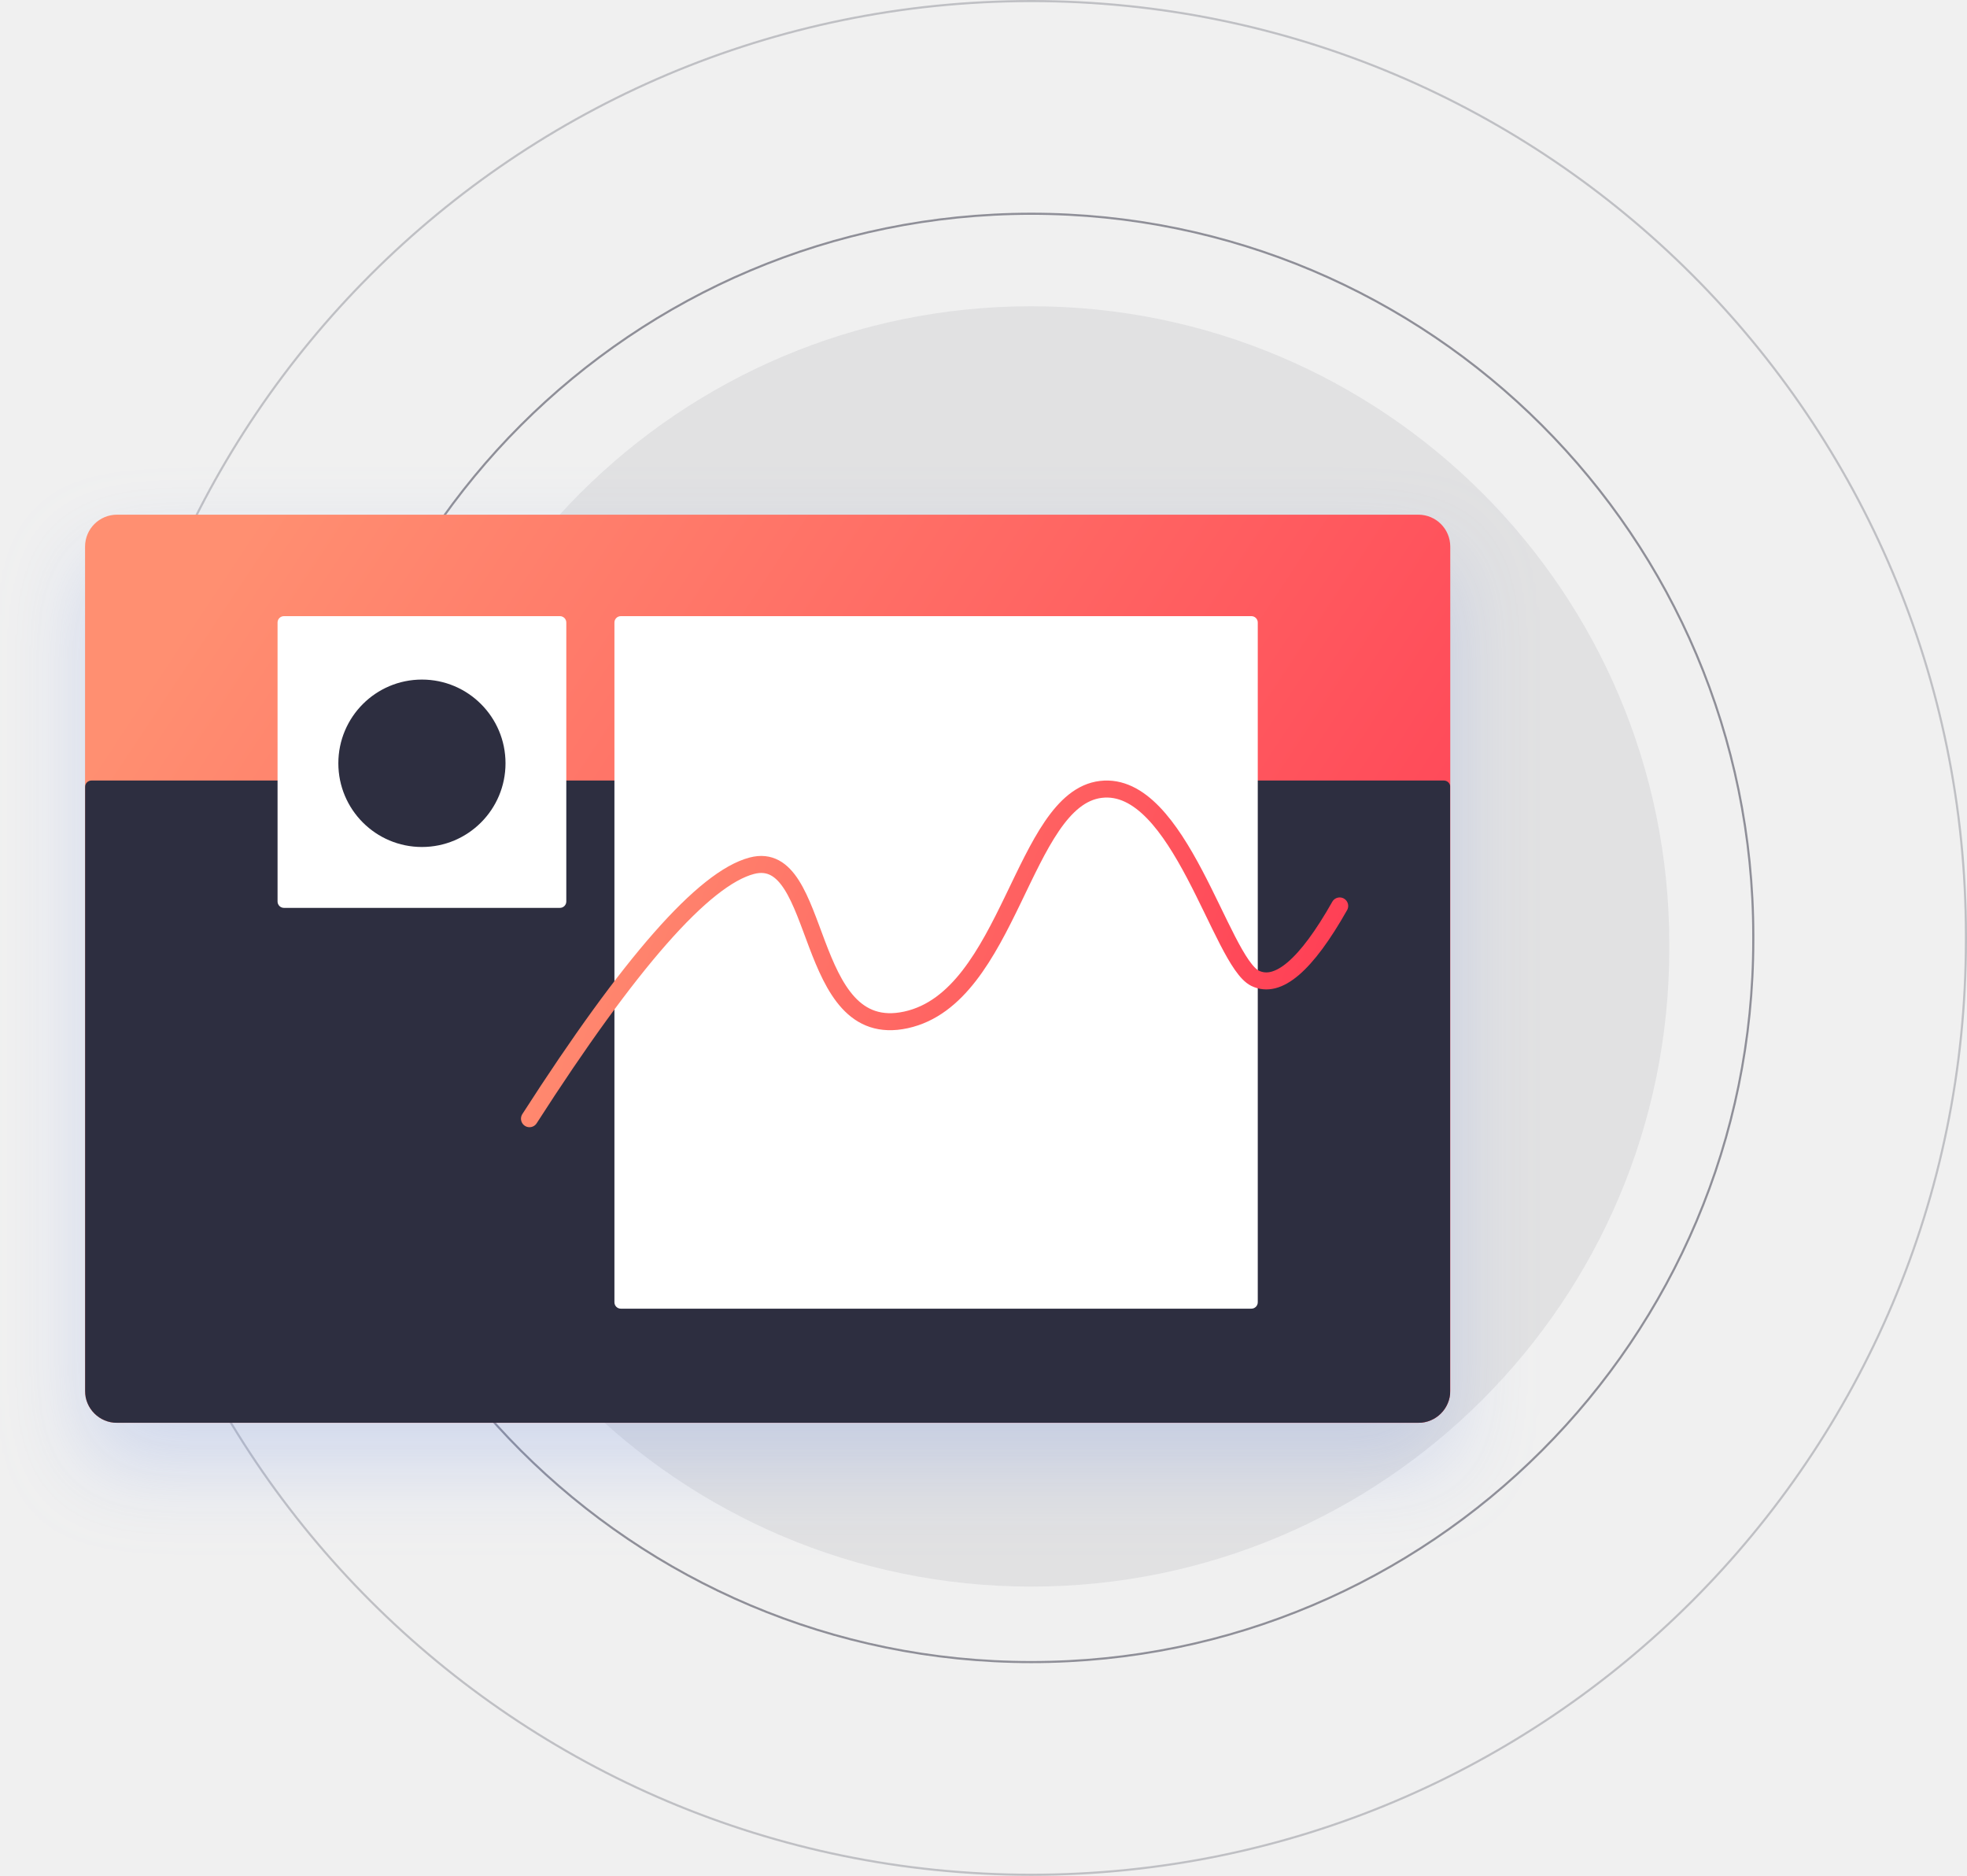
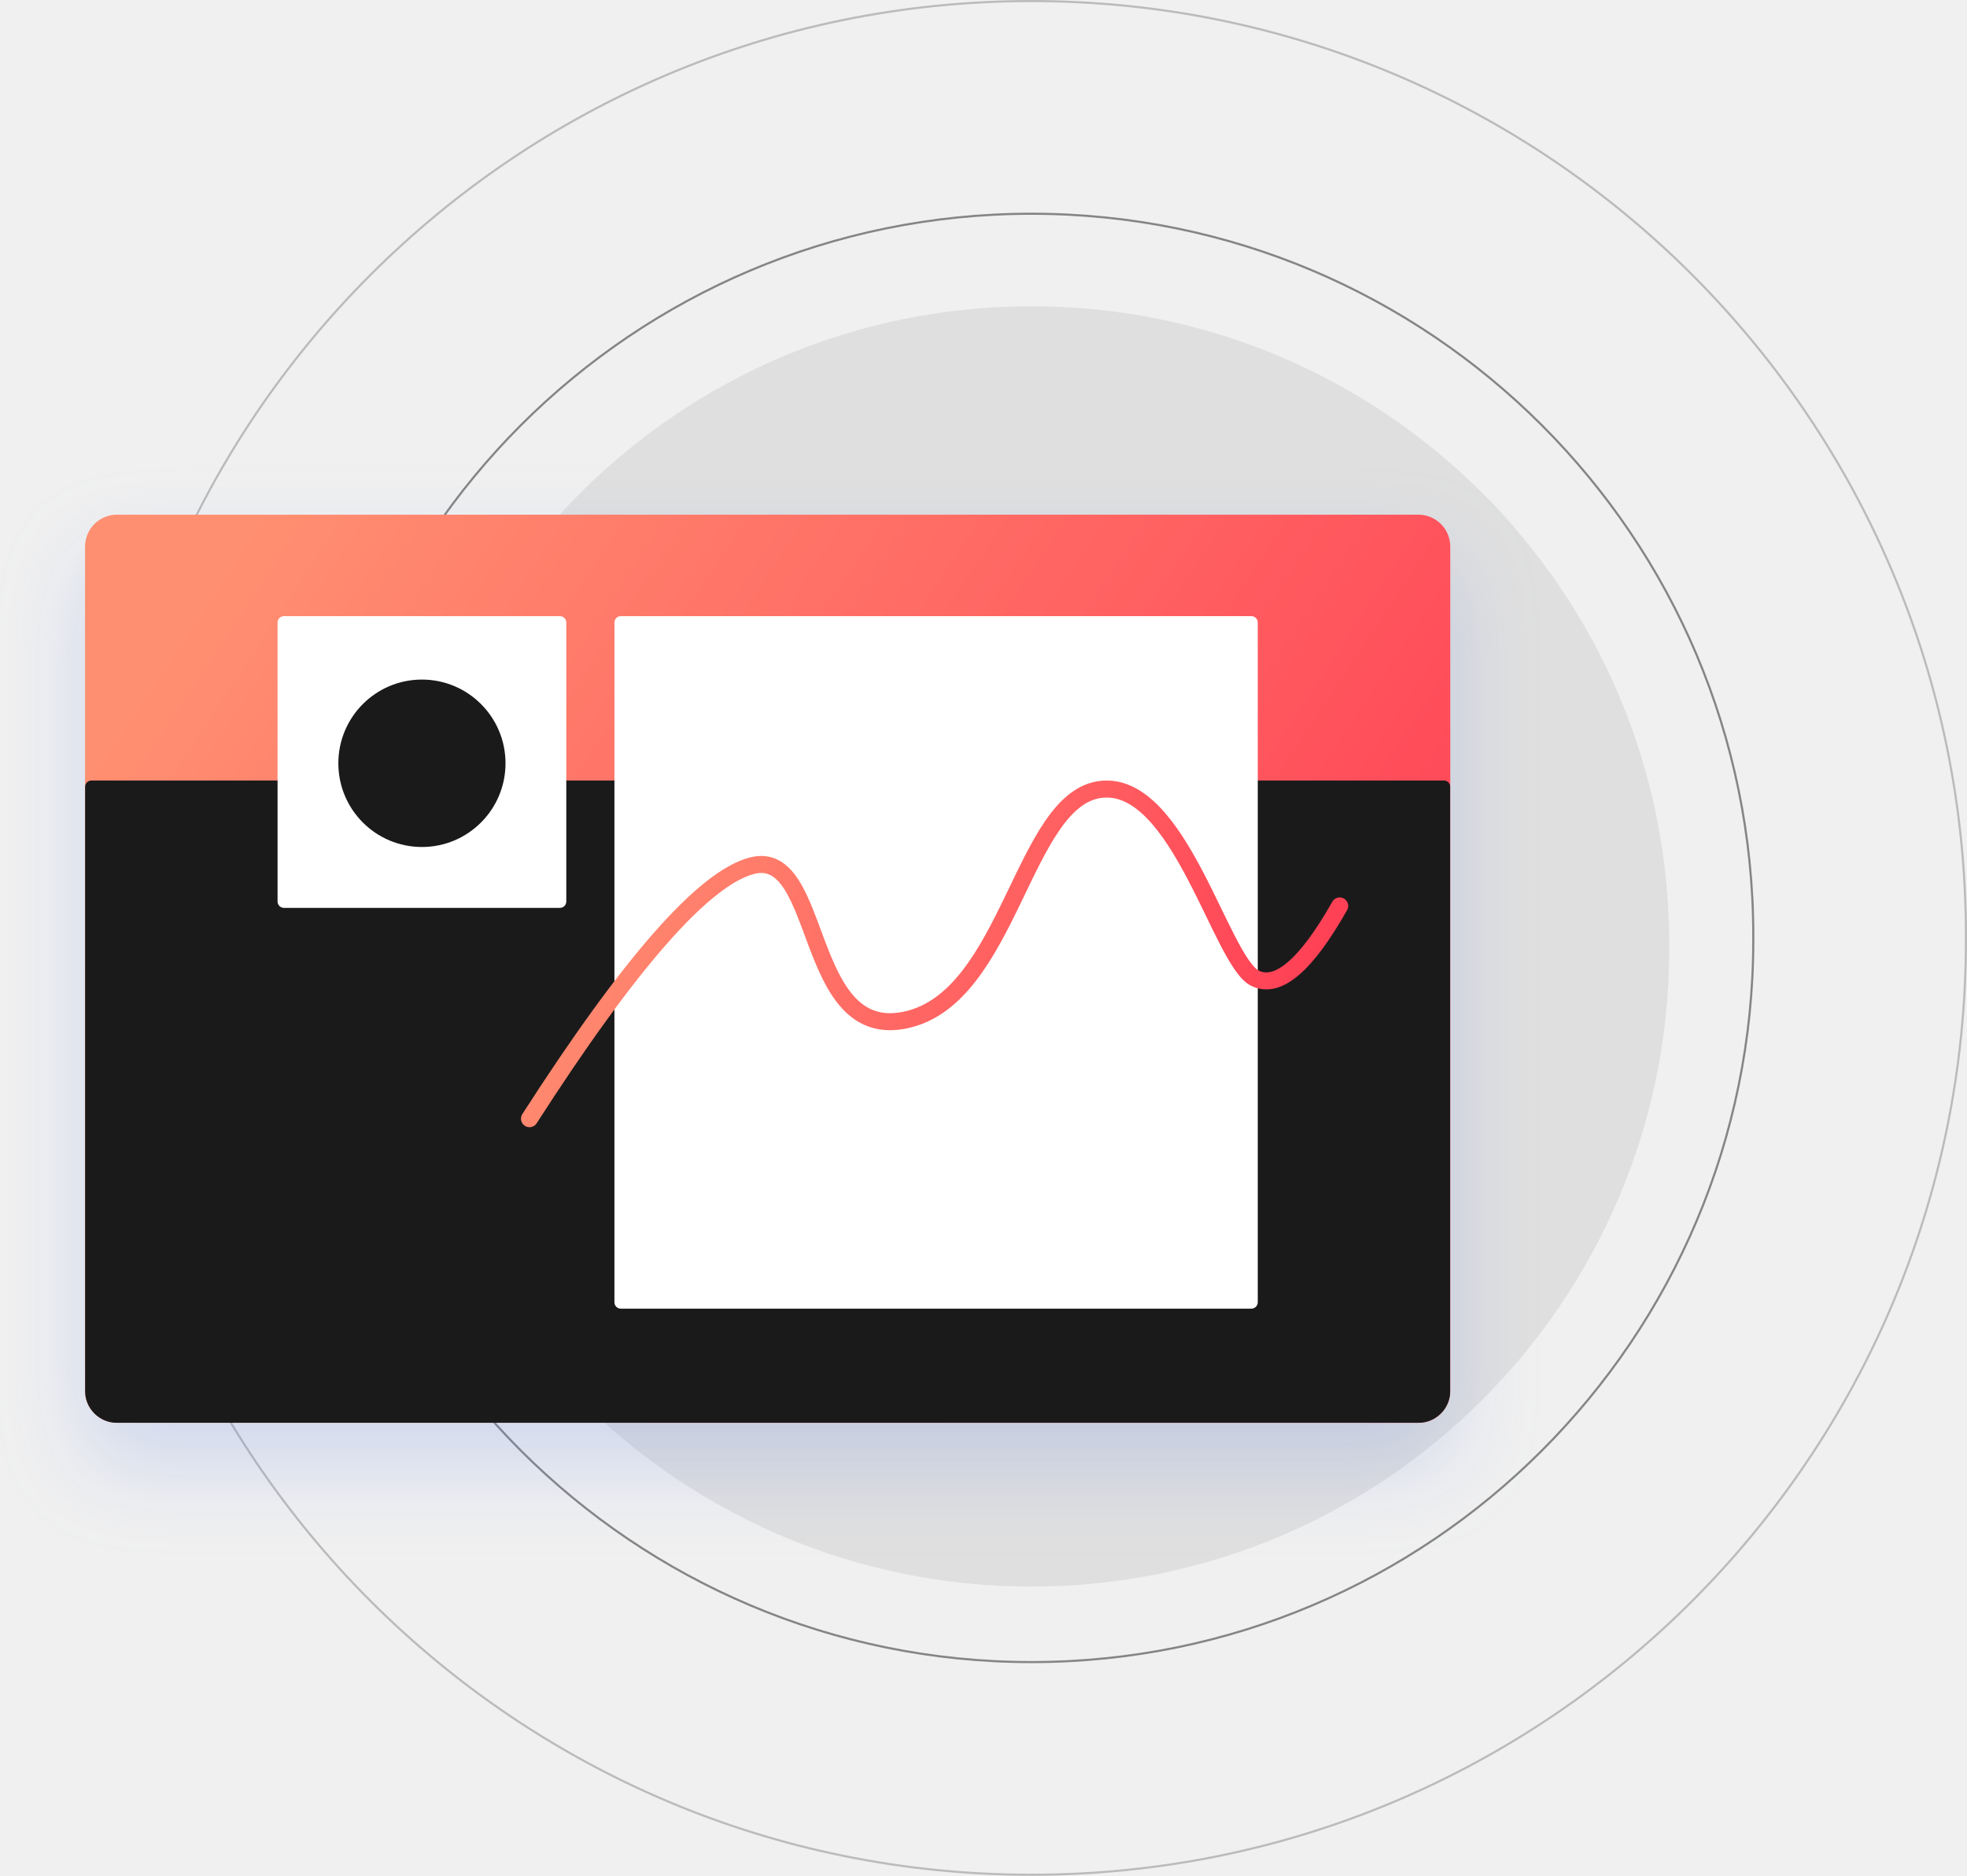
<svg xmlns="http://www.w3.org/2000/svg" xmlns:xlink="http://www.w3.org/1999/xlink" width="925" height="882">
  <defs>
    <linearGradient x1="0%" y1="27.881%" x2="100%" y2="72.119%" id="c">
      <stop stop-color="#FF8F71" offset="0%" />
      <stop stop-color="#FF3E55" offset="100%" />
    </linearGradient>
    <linearGradient x1="0%" y1="41.725%" x2="100%" y2="58.275%" id="e">
      <stop stop-color="#FF8F71" offset="0%" />
      <stop stop-color="#FF3E55" offset="100%" />
    </linearGradient>
    <filter x="-10.9%" y="-11.7%" width="121.8%" height="132.8%" filterUnits="objectBoundingBox" id="b">
      <feOffset dy="20" in="SourceAlpha" result="shadowOffsetOuter1" />
      <feGaussianBlur stdDeviation="20" in="shadowOffsetOuter1" result="shadowBlurOuter1" />
      <feColorMatrix values="0 0 0 0 0.422 0 0 0 0 0.554 0 0 0 0 0.894 0 0 0 0.243 0" in="shadowBlurOuter1" />
    </filter>
    <rect id="a" x="0" y="0" width="642" height="427" rx="15" />
  </defs>
  <g transform="translate(40)" fill="none" fill-rule="evenodd">
-     <rect fill="#2D2E40" opacity=".08" transform="matrix(1 0 0 -1 0 890)" x="145" y="144" width="600" height="602" rx="300" />
-     <rect stroke="#2D2E40" opacity=".5" transform="matrix(1 0 0 -1 0 882)" x="105.5" y="100.5" width="679" height="681" rx="339.5" />
-     <rect stroke="#2D2E40" opacity=".25" transform="matrix(1 0 0 -1 0 882)" x="5.5" y=".5" width="879" height="881" rx="439.5" />
+     <rect fill="#1a1a1a" opacity=".08" transform="matrix(1 0 0 -1 0 890)" x="145" y="144" width="600" height="602" rx="300" />
+     <rect stroke="#1a1a1a" opacity=".5" transform="matrix(1 0 0 -1 0 882)" x="105.5" y="100.5" width="679" height="681" rx="339.5" />
+     <rect stroke="#1a1a1a" opacity=".25" transform="matrix(1 0 0 -1 0 882)" x="5.5" y=".5" width="879" height="881" rx="439.5" />
    <g transform="translate(0 242)">
      <mask id="d" fill="#fff">
        <use xlink:href="#a" />
      </mask>
      <g fill-rule="nonzero">
-         <use fill="#000" filter="url(#b)" xlink:href="#a" />
+         <use fill="#1a1a1a" filter="url(#b)" xlink:href="#a" />
        <use fill="url(#c)" xlink:href="#a" />
      </g>
-       <path d="M3 125h636a3 3 0 013 3v296a3 3 0 01-3 3H3a3 3 0 01-3-3V128a3 3 0 013-3z" fill="#2D2E40" fill-rule="nonzero" mask="url(#d)" />
+       <path d="M3 125h636a3 3 0 013 3v296a3 3 0 01-3 3H3a3 3 0 01-3-3V128a3 3 0 013-3z" fill="#1a1a1a" fill-rule="nonzero" mask="url(#d)" />
      <rect fill="#FFF" fill-rule="nonzero" mask="url(#d)" x="90.523" y="47.709" width="135.785" height="137.165" rx="3" />
-       <ellipse fill="#2D2E40" mask="url(#d)" cx="158.416" cy="116.888" rx="39.306" ry="39.36" />
+       <ellipse fill="#1a1a1a" mask="url(#d)" cx="158.416" cy="116.888" rx="39.306" ry="39.36" />
      <rect fill="#FFF" fill-rule="nonzero" mask="url(#d)" x="248.939" y="47.709" width="302.538" height="325.617" rx="3" />
    </g>
    <path d="M209 284c47.125-73.367 81.977-113.013 104.557-118.938 33.87-8.886 23.765 83.14 72.535 72.473 48.77-10.666 54.716-103.974 91.603-108.37 36.887-4.397 56.402 80.946 72.515 88.81 10.742 5.241 24.005-6.094 39.79-34.007" stroke="url(#e)" stroke-width="8" stroke-linecap="round" transform="translate(0 242)" />
  </g>
</svg>
